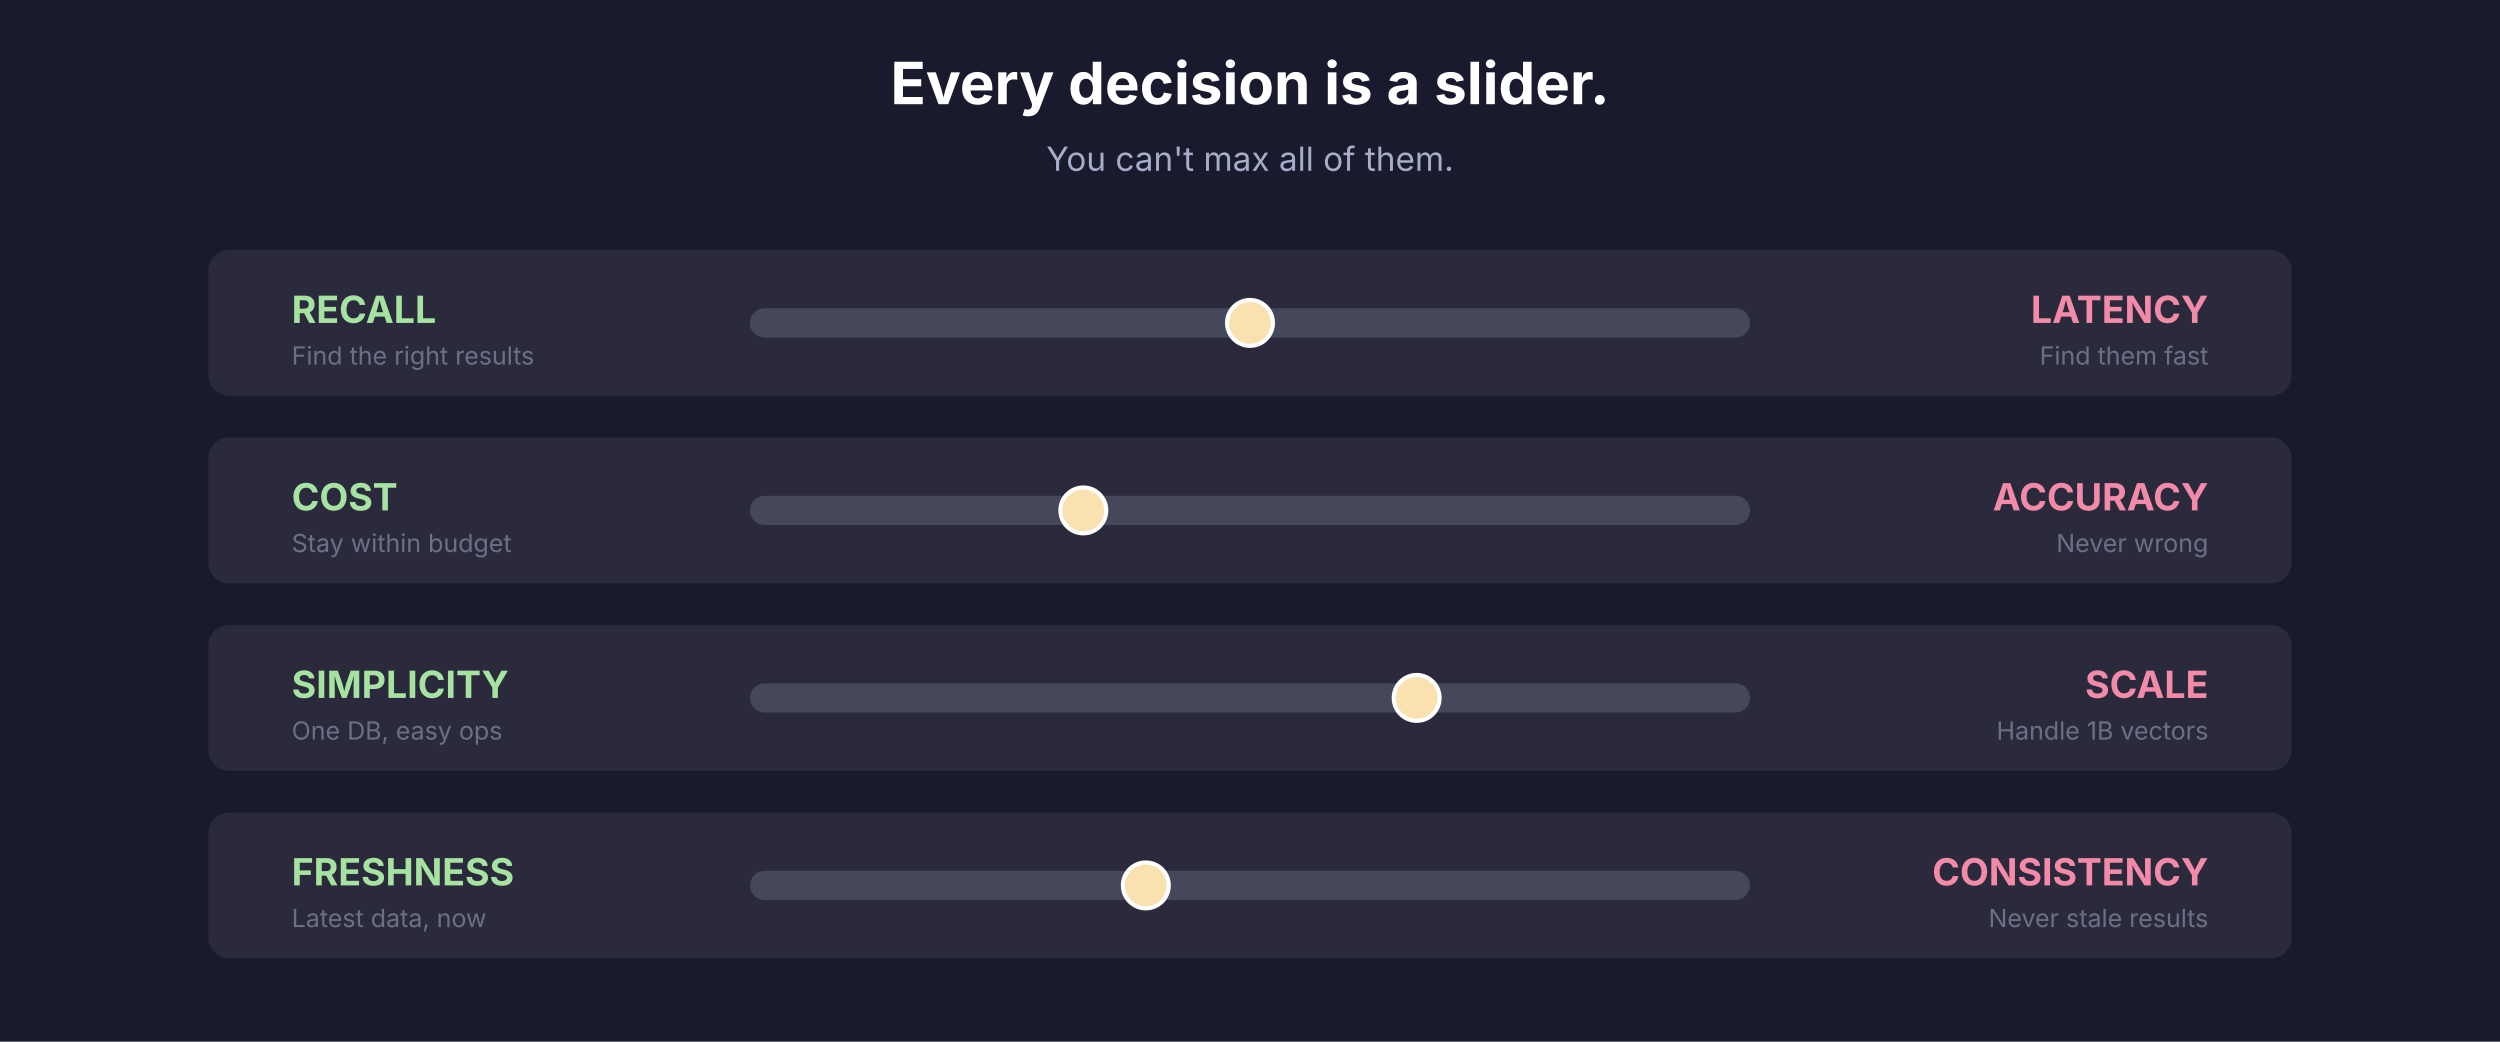
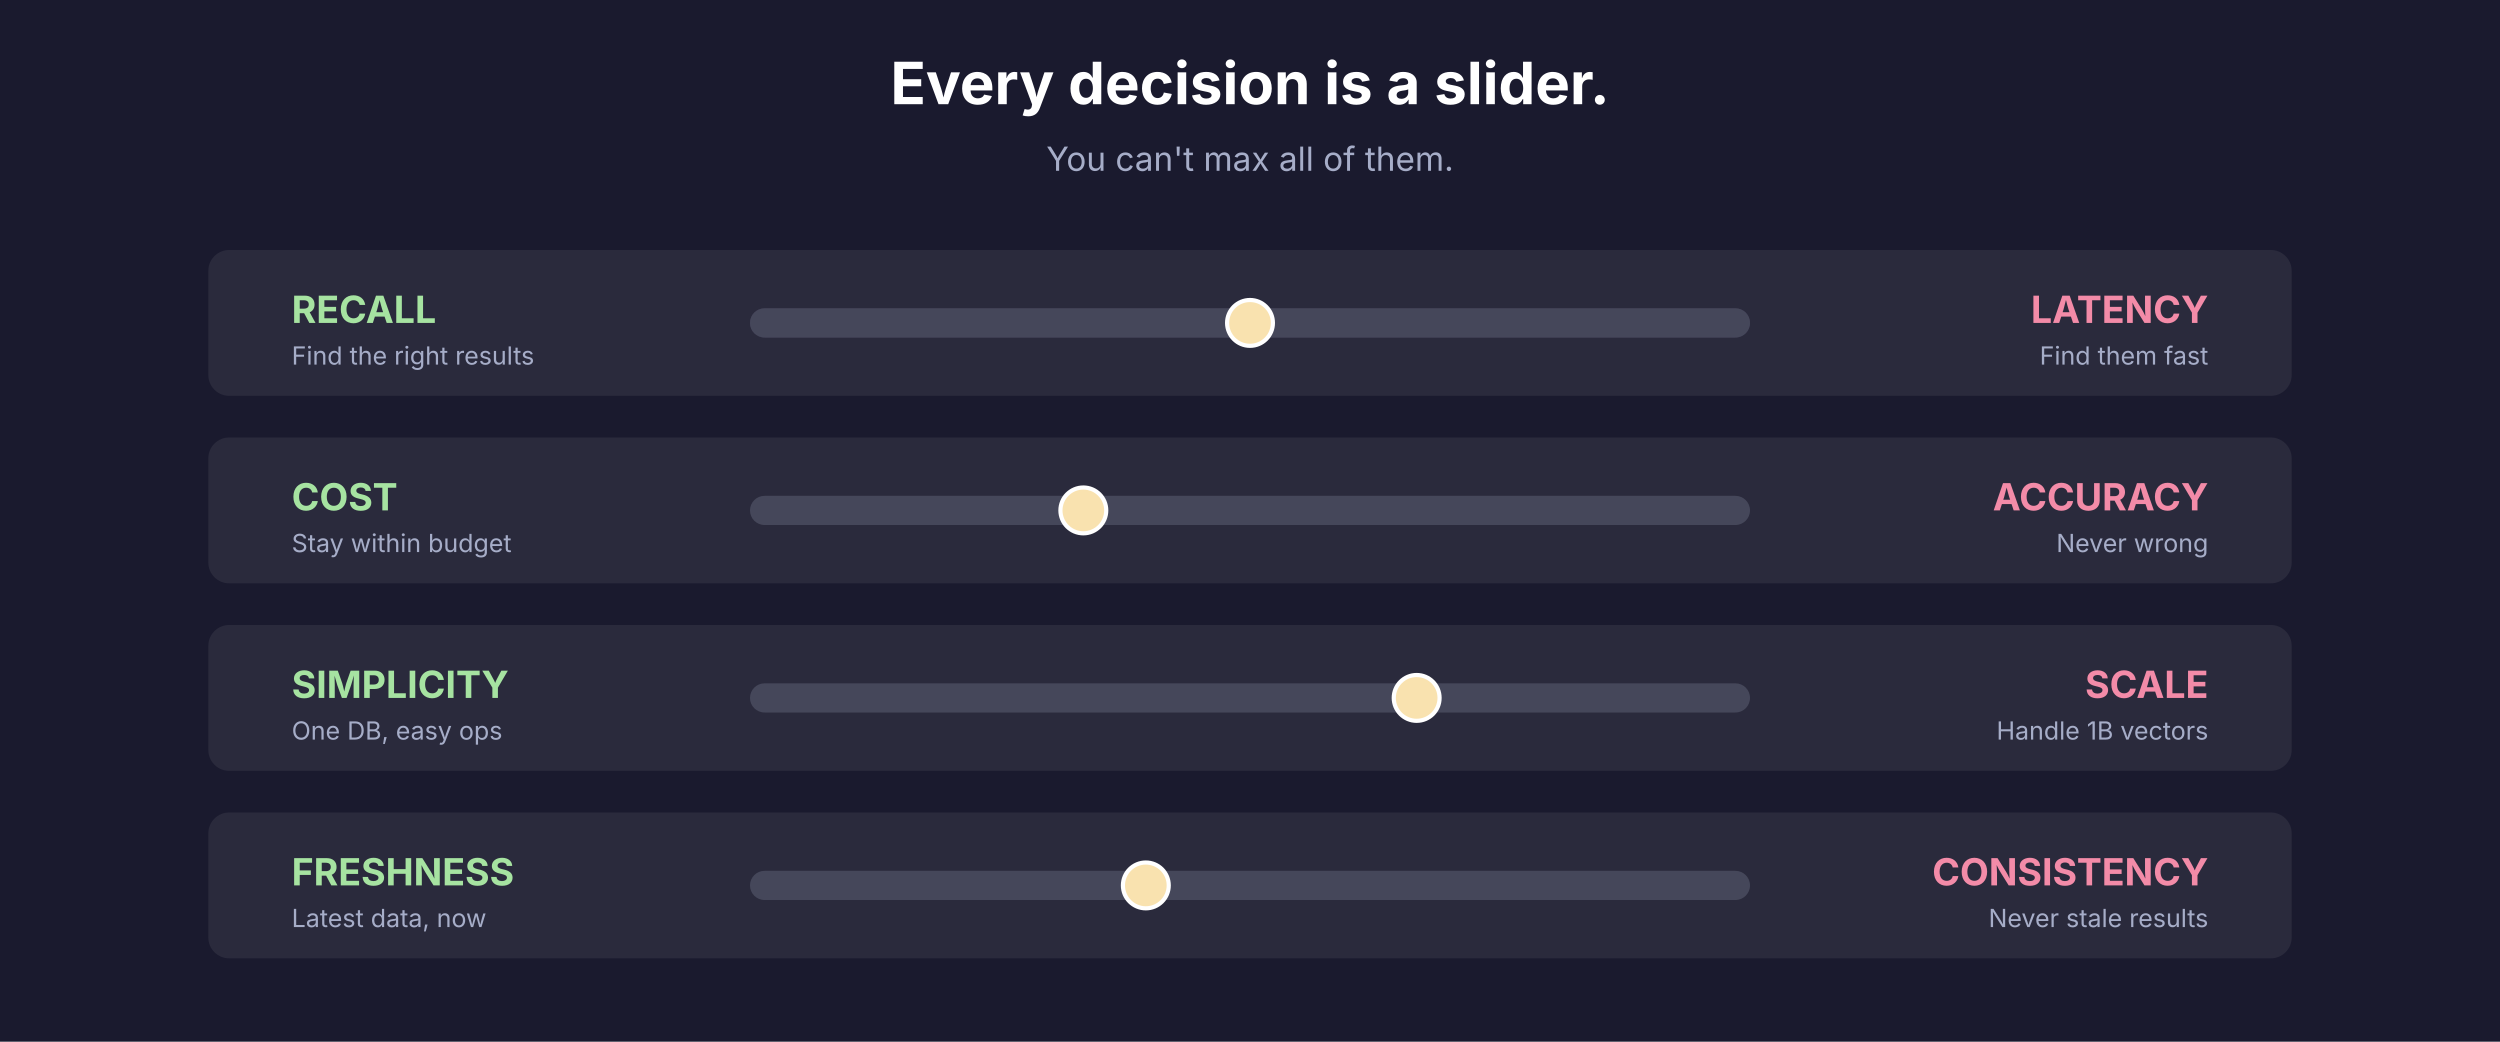
<svg xmlns="http://www.w3.org/2000/svg" viewBox="0 0 1200 500" font-family="Inter, -apple-system, sans-serif">
  <rect width="1200" height="500" fill="#1a1a2e" />
  <text x="600" y="50" text-anchor="middle" fill="#ffffff" font-size="28" font-weight="bold">Every decision is a slider.</text>
  <text x="600" y="82" text-anchor="middle" fill="#a6adc8" font-size="16">You can't max all of them.</text>
  <rect x="100" y="120" width="1000" height="70" rx="10" fill="#2a2a3c" />
  <text x="140" y="155" fill="#a6e3a1" font-size="18" font-weight="bold">RECALL</text>
-   <text x="140" y="175" fill="#6c7086" font-size="12">Find the right results</text>
+   <text x="140" y="175" fill="#a6adc8" font-size="12">Find the right results</text>
  <rect x="360" y="148" width="480" height="14" rx="7" fill="#3a3750" />
  <rect x="360" y="148" width="480" height="14" rx="7" fill="#45475a" />
  <circle cx="600" cy="155" r="11" fill="#f9e2af" stroke="#ffffff" stroke-width="2" />
  <text x="1060" y="155" text-anchor="end" fill="#f38ba8" font-size="18" font-weight="bold">LATENCY</text>
-   <text x="1060" y="175" text-anchor="end" fill="#6c7086" font-size="12">Find them fast</text>
+   <text x="1060" y="175" text-anchor="end" fill="#a6adc8" font-size="12">Find them fast</text>
  <rect x="100" y="210" width="1000" height="70" rx="10" fill="#2a2a3c" />
  <text x="140" y="245" fill="#a6e3a1" font-size="18" font-weight="bold">COST</text>
-   <text x="140" y="265" fill="#6c7086" font-size="12">Stay within budget</text>
+   <text x="140" y="265" fill="#a6adc8" font-size="12">Stay within budget</text>
  <rect x="360" y="238" width="480" height="14" rx="7" fill="#45475a" />
  <circle cx="520" cy="245" r="11" fill="#f9e2af" stroke="#ffffff" stroke-width="2" />
  <text x="1060" y="245" text-anchor="end" fill="#f38ba8" font-size="18" font-weight="bold">ACCURACY</text>
-   <text x="1060" y="265" text-anchor="end" fill="#6c7086" font-size="12">Never wrong</text>
+   <text x="1060" y="265" text-anchor="end" fill="#a6adc8" font-size="12">Never wrong</text>
  <rect x="100" y="300" width="1000" height="70" rx="10" fill="#2a2a3c" />
  <text x="140" y="335" fill="#a6e3a1" font-size="18" font-weight="bold">SIMPLICITY</text>
-   <text x="140" y="355" fill="#6c7086" font-size="12">One DB, easy ops</text>
+   <text x="140" y="355" fill="#a6adc8" font-size="12">One DB, easy ops</text>
  <rect x="360" y="328" width="480" height="14" rx="7" fill="#45475a" />
  <circle cx="680" cy="335" r="11" fill="#f9e2af" stroke="#ffffff" stroke-width="2" />
  <text x="1060" y="335" text-anchor="end" fill="#f38ba8" font-size="18" font-weight="bold">SCALE</text>
-   <text x="1060" y="355" text-anchor="end" fill="#6c7086" font-size="12">Handle 1B vectors</text>
+   <text x="1060" y="355" text-anchor="end" fill="#a6adc8" font-size="12">Handle 1B vectors</text>
  <rect x="100" y="390" width="1000" height="70" rx="10" fill="#2a2a3c" />
  <text x="140" y="425" fill="#a6e3a1" font-size="18" font-weight="bold">FRESHNESS</text>
-   <text x="140" y="445" fill="#6c7086" font-size="12">Latest data, now</text>
+   <text x="140" y="445" fill="#a6adc8" font-size="12">Latest data, now</text>
  <rect x="360" y="418" width="480" height="14" rx="7" fill="#45475a" />
  <circle cx="550" cy="425" r="11" fill="#f9e2af" stroke="#ffffff" stroke-width="2" />
  <text x="1060" y="425" text-anchor="end" fill="#f38ba8" font-size="18" font-weight="bold">CONSISTENCY</text>
-   <text x="1060" y="445" text-anchor="end" fill="#6c7086" font-size="12">Never stale results</text>
+   <text x="1060" y="445" text-anchor="end" fill="#a6adc8" font-size="12">Never stale results</text>
</svg>
